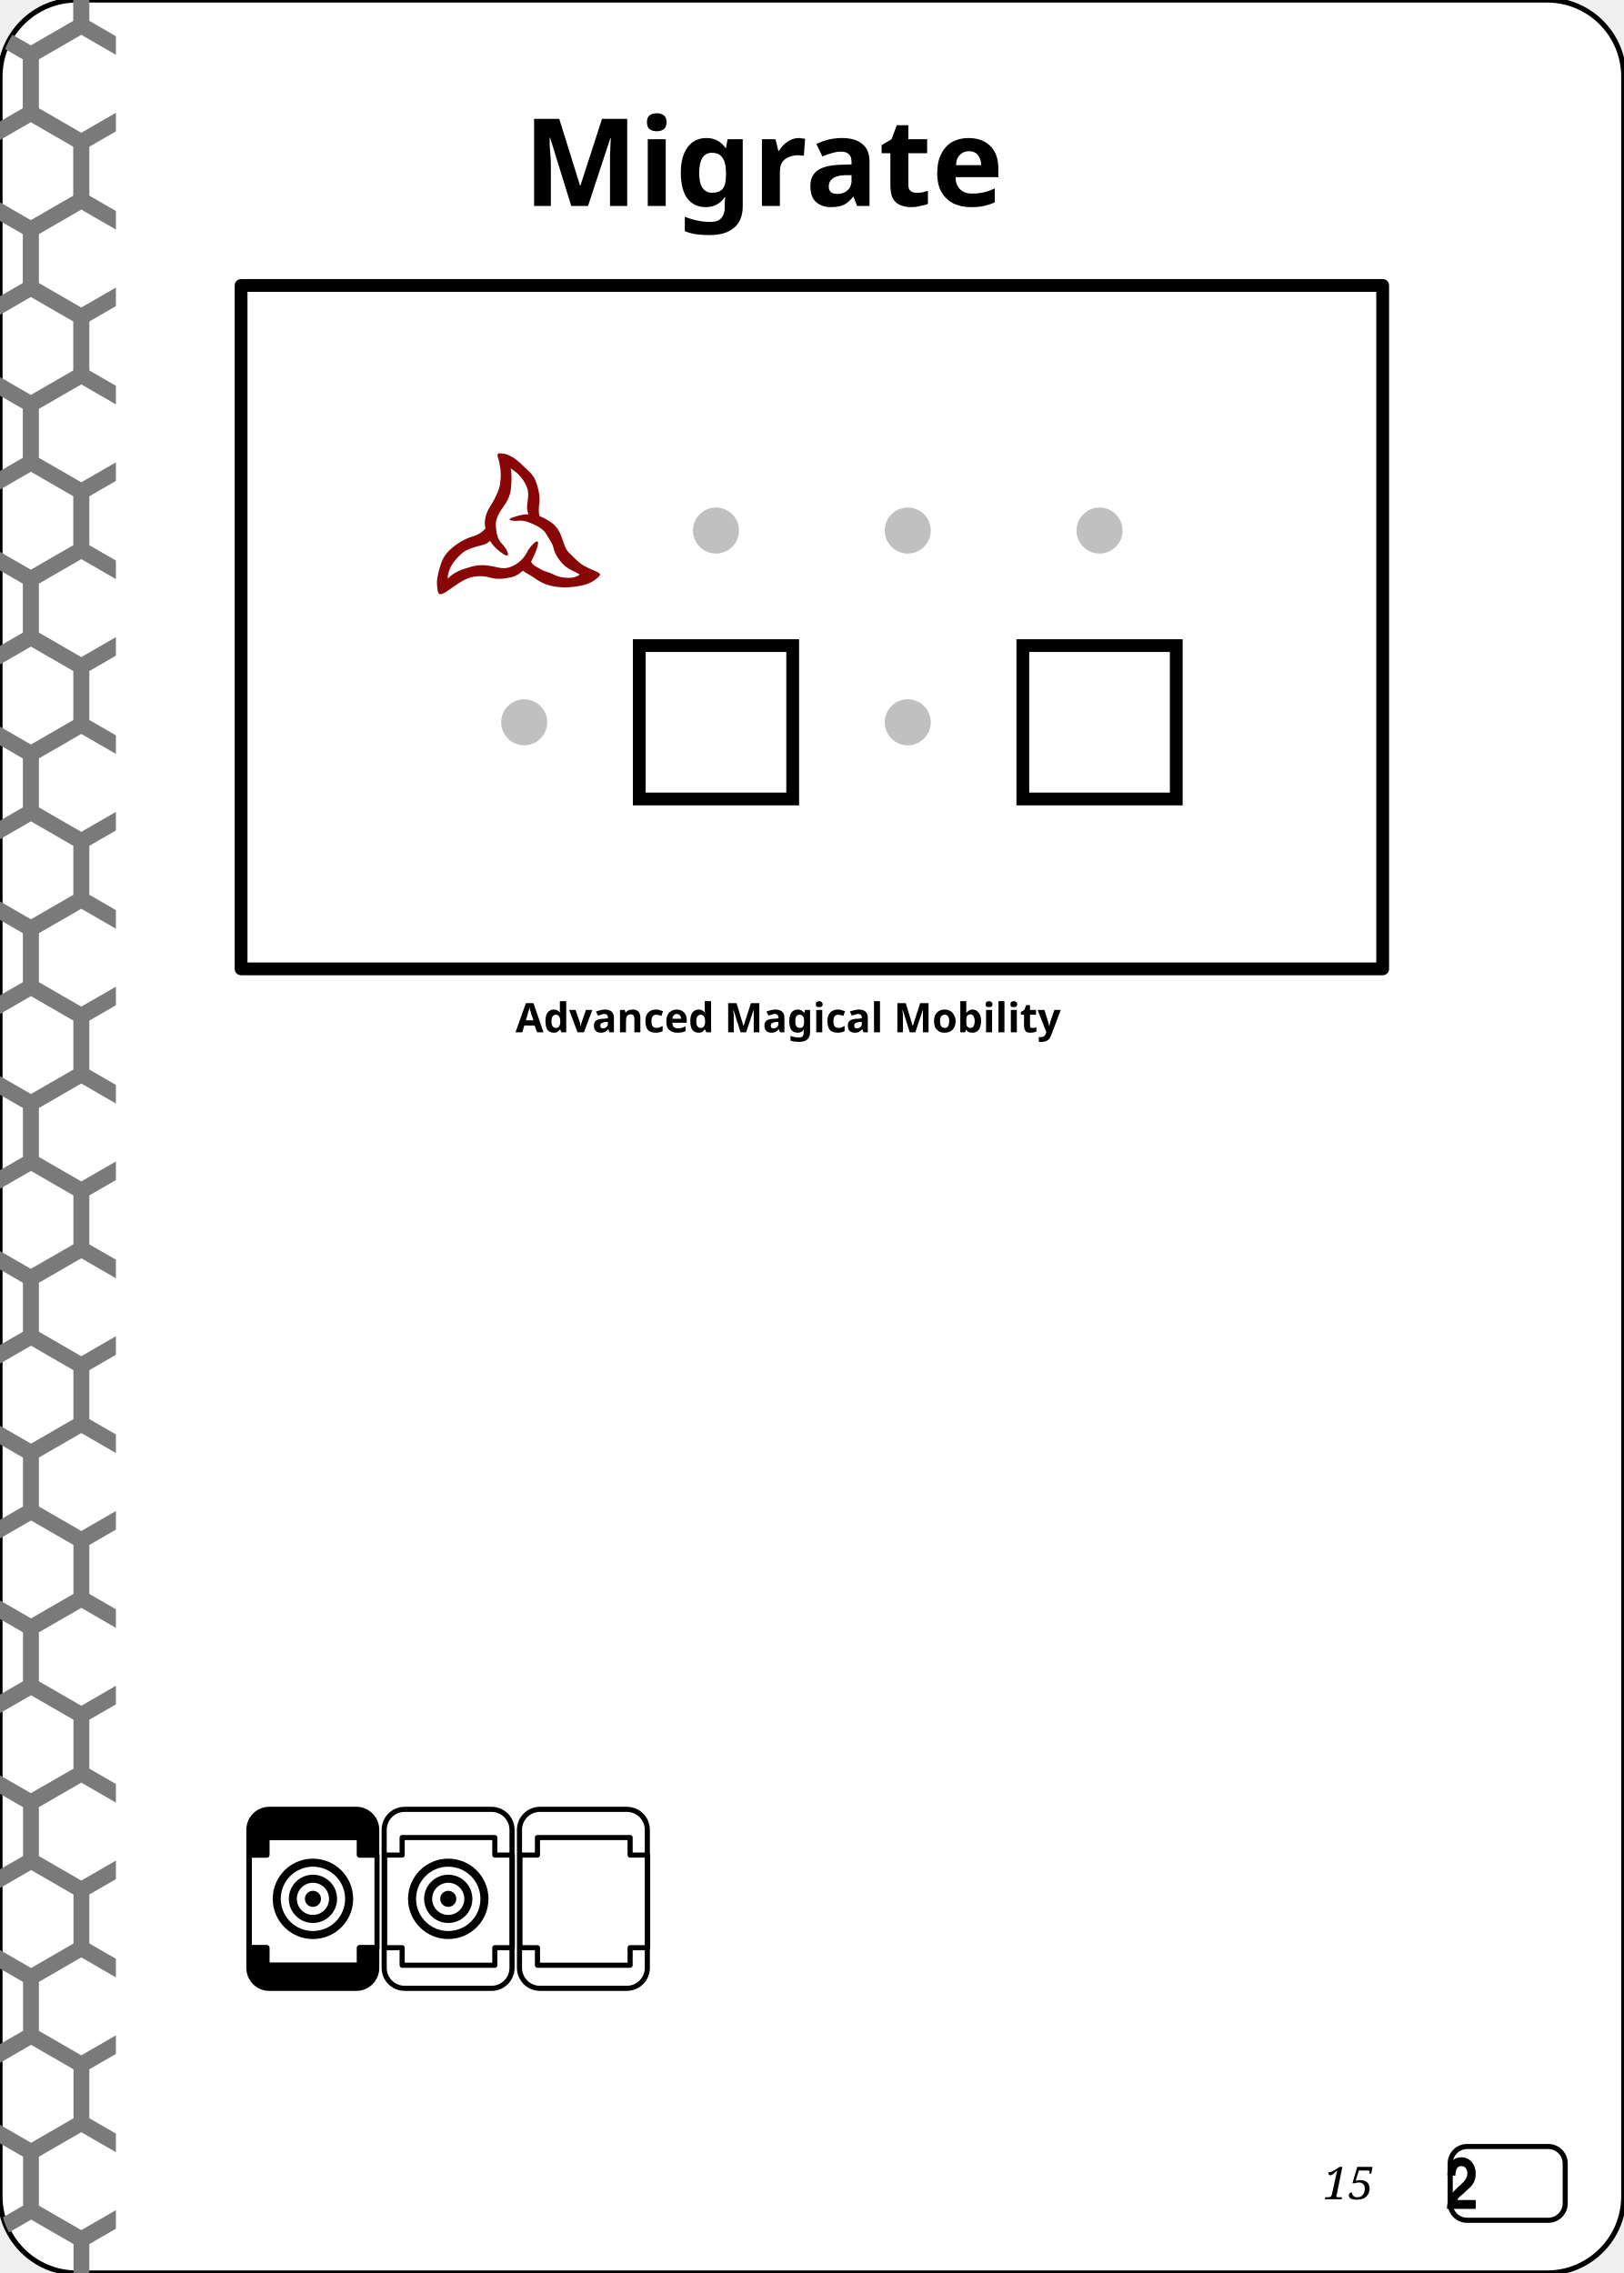
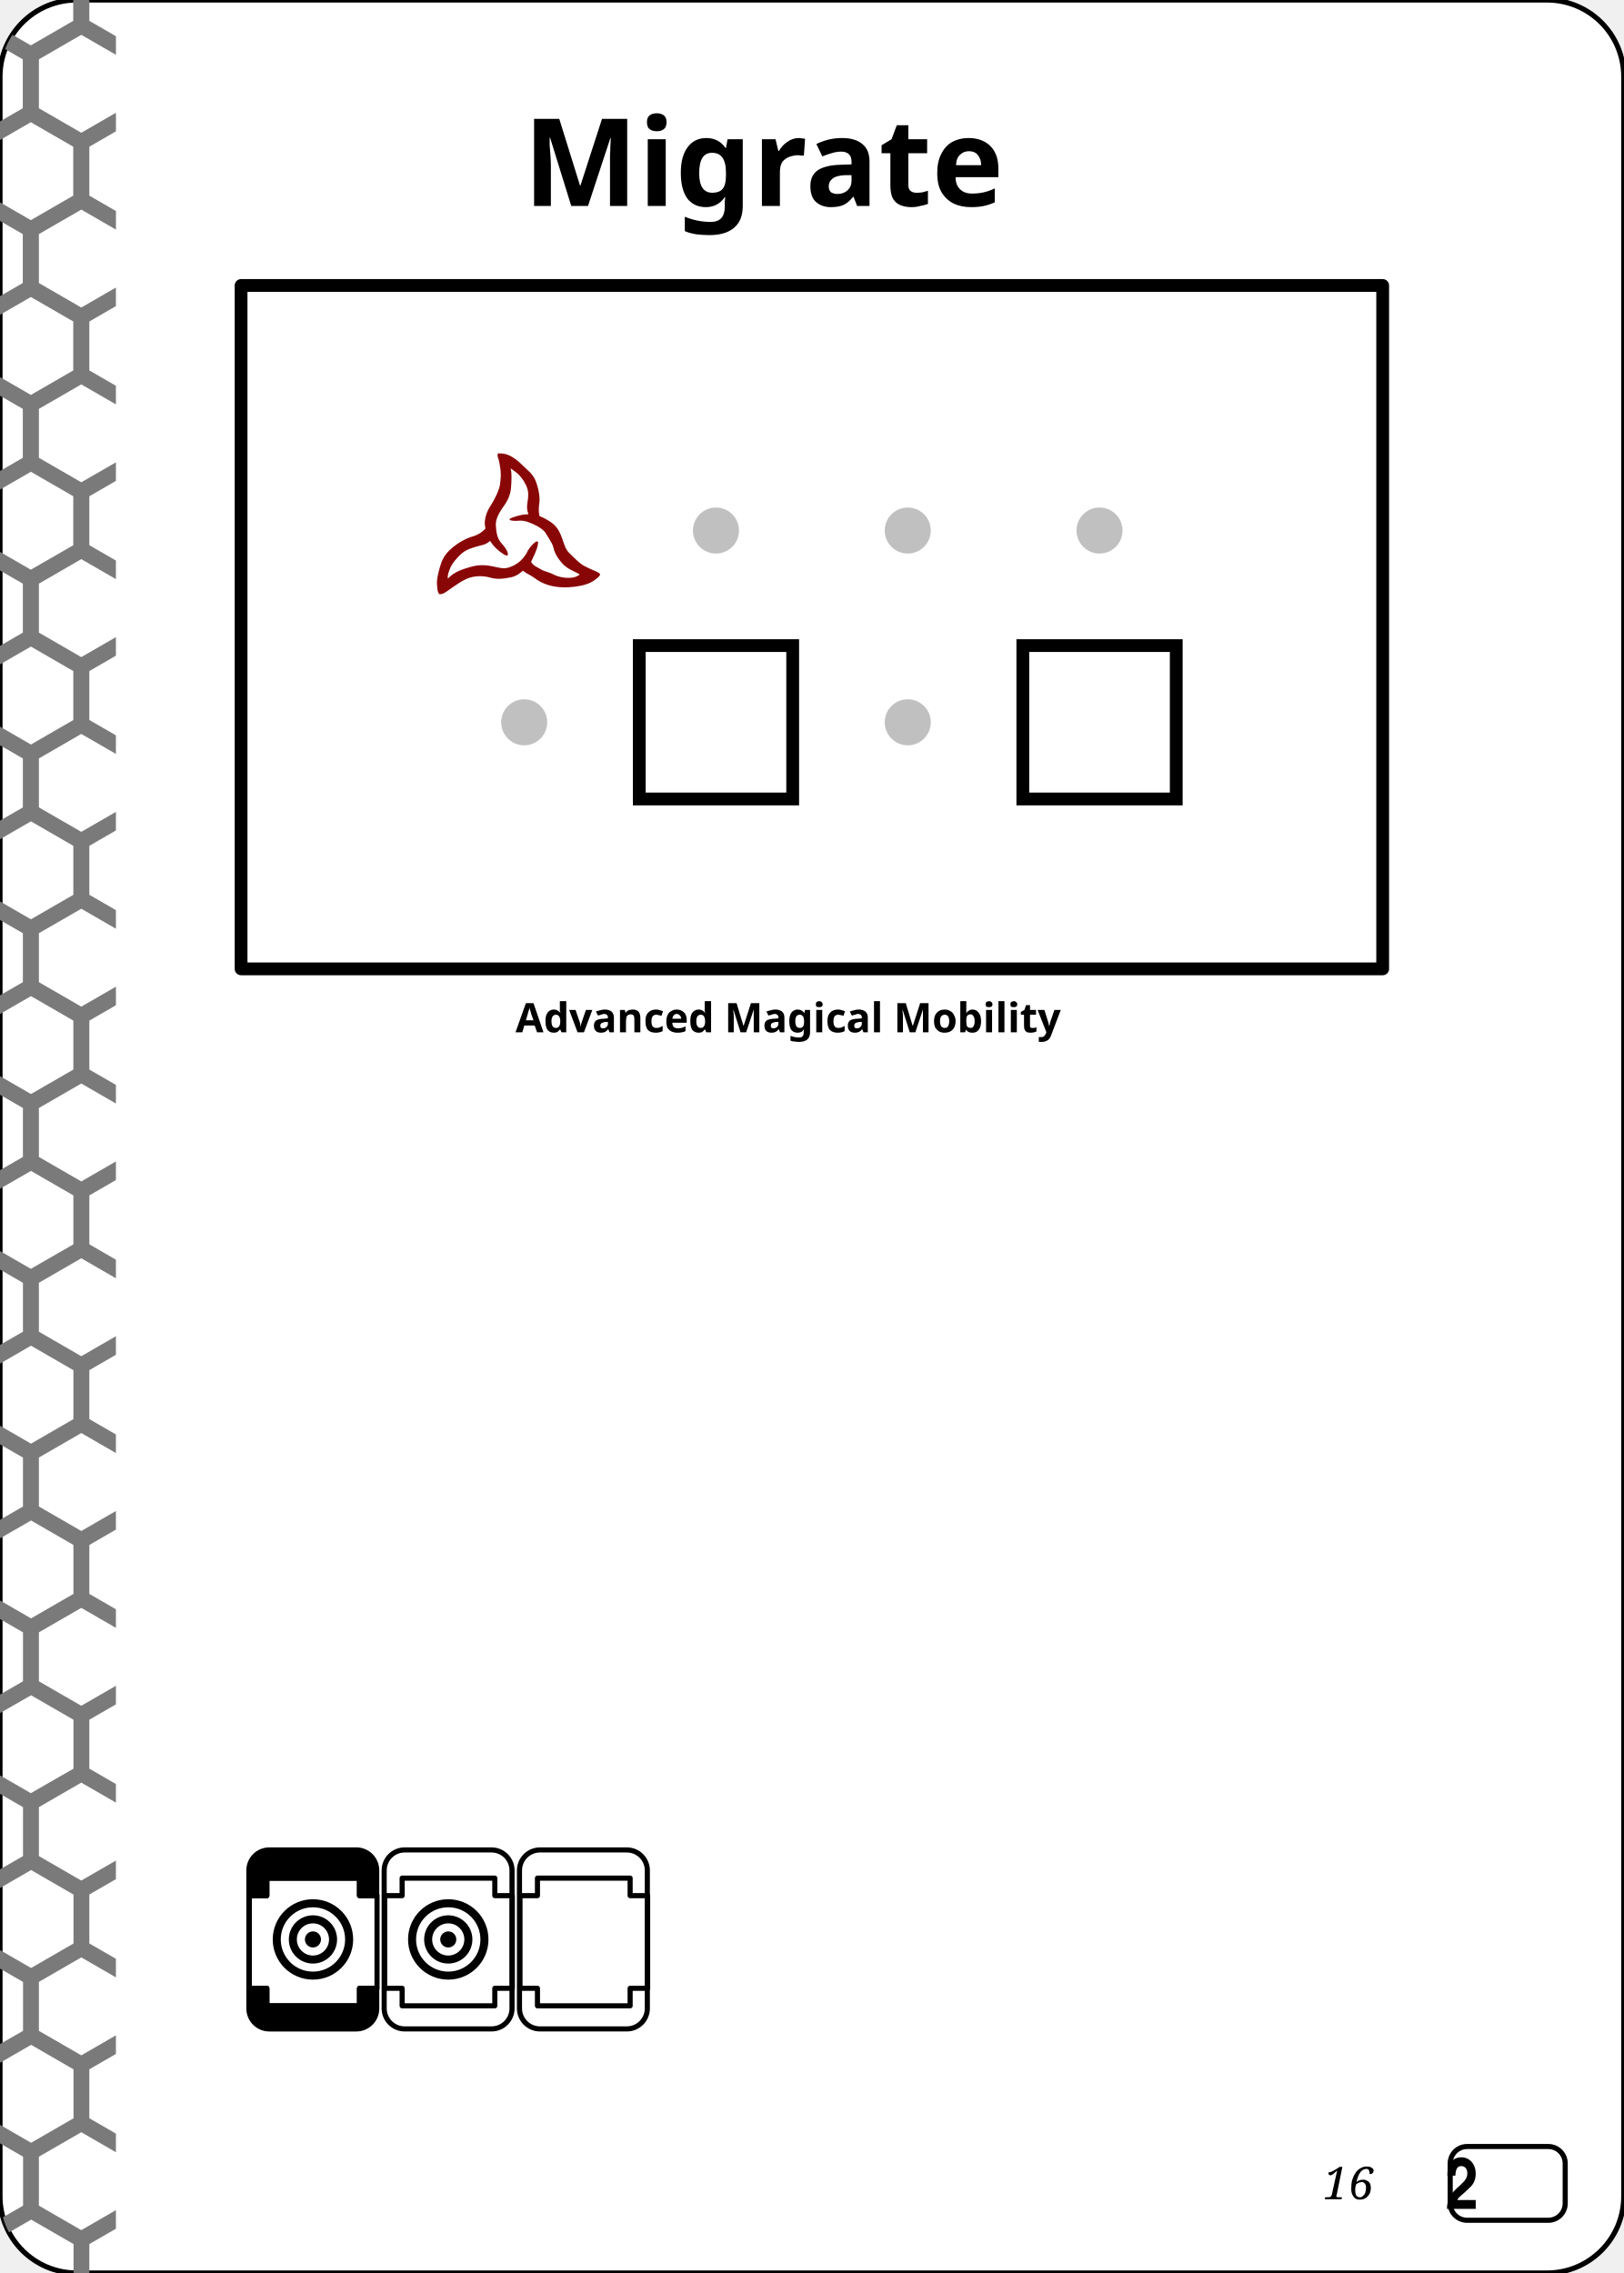
<svg xmlns="http://www.w3.org/2000/svg" xmlns:xlink="http://www.w3.org/1999/xlink" version="1.1" id="svg_root" width="63.5mm" height="88.9mm" viewBox="0 0 63.5 88.9">
  <defs>
    <clipPath id="clippath-1010">
      <rect id="sidebar-clip" x="3.5527137e-15" y="0" width="63.5" height="88.9" rx="3" ry="3" style="display:inline;fill:#ffffff;fill-opacity:1;stroke:none;stroke-width:0.2;stroke-miterlimit:4;stroke-dasharray:none;stroke-opacity:1" />
    </clipPath>
  </defs>
  <g id="card00">
    <rect id="rect1008" x="0" y="0" width="63.5" height="88.9" rx="3" ry="3" style="fill:#ffffff;stroke:none;stroke-width:0" />
    <g id="masters" style="display:none">
      <path style="color:#000000;font-style:normal;font-variant:normal;font-weight:normal;font-stretch:normal;font-size:medium;line-height:normal;font-family:sans-serif;text-indent:0;text-align:start;text-decoration:none;text-decoration-line:none;text-decoration-style:solid;text-decoration-color:#000000;letter-spacing:normal;word-spacing:normal;text-transform:none;writing-mode:lr-tb;direction:ltr;baseline-shift:baseline;text-anchor:start;white-space:normal;clip-rule:nonzero;display:inline;overflow:visible;visibility:visible;opacity:1;isolation:auto;mix-blend-mode:normal;color-interpolation:sRGB;color-interpolation-filters:linearRGB;solid-color:#000000;solid-opacity:1;fill:#303030;fill-opacity:1;fill-rule:evenodd;stroke:none;stroke-width:0.467;stroke-linecap:round;stroke-linejoin:miter;stroke-miterlimit:4;stroke-dasharray:none;stroke-dashoffset:0;stroke-opacity:1;filter:url(#filter9446);color-rendering:auto;image-rendering:auto;shape-rendering:auto;text-rendering:auto;enable-background:accumulate" d="M 3.395,0.496 C 3.162,0.413 2.97,0.396 2.764,0.425 2.402,0.478 1.899,0.587 1.497,0.768 1.062,0.964 0.961,1.113 0.605,1.311 0.273,1.495 -0.063,1.622 -0.328,1.902 -0.459,2.041 -0.343,2.149 -0.264,2.124 0.17,1.986 0.376,1.815 0.64,1.657 0.883,1.511 0.801,1.673 1.243,1.38 1.63,1.124 1.707,1.083 1.909,1.044 c 0.112,-0.047 0.228,-0.096 0.365,-0.139 0.322,-0.082 0.363,-0.059 0.765,-0.028 0.329,0.026 0.668,0.147 0.814,0.285 0.165,0.156 0.514,0.182 0.833,0.818 0.131,0.262 0.171,0.531 0.145,0.799 C 4.859,2.986 4.985,3.064 4.83,3.688 4.714,4.078 4.391,4.444 3.976,4.615 3.491,4.815 2.931,4.849 2.45,4.735 1.986,4.625 1.483,4.233 1.387,3.814 1.292,3.405 1.218,3.05 1.201,2.726 1.239,2.325 1.655,2.334 2.022,2.056 2.273,1.955 2.451,1.789 2.796,1.789 3.091,1.829 3.407,2.005 3.522,2.198 3.767,2.431 3.879,2.732 3.802,3.115 3.814,3.308 3.463,3.63 3.26,3.665 3.007,3.709 2.689,3.512 2.532,3.439 2.382,3.396 2.392,3.338 2.454,3.12 2.529,3.014 2.67,2.948 2.756,2.895 2.859,2.83 2.867,2.7 2.838,2.595 2.775,2.507 2.713,2.446 2.561,2.492 2.457,2.524 2.265,2.544 2.22,2.585 2.148,2.651 1.949,2.758 1.894,2.834 1.841,3.01 1.948,3.203 1.967,3.355 1.993,3.534 2.097,3.741 2.316,3.843 2.646,3.996 3.056,4.074 3.31,4.062 3.621,4.03 4.23,3.771 4.236,3.158 4.22,2.869 4.056,2.29 3.833,1.909 3.607,1.522 3.287,1.357 2.833,1.36 2.602,1.38 2.266,1.407 1.779,1.685 1.217,1.896 1.13,1.983 0.742,2.406 0.489,2.681 0.709,3.183 0.709,3.183 0.888,3.561 0.802,3.605 0.979,4.043 1.21,4.617 1.727,5.044 2.322,5.171 2.802,5.274 3.936,5.088 4.181,5.032 4.879,4.872 5.109,4.567 5.313,3.772 5.448,3.244 5.346,2.786 5.321,2.603 5.291,2.371 5.205,1.986 5.136,1.814 4.978,1.457 4.467,1.105 4.055,0.752 3.671,0.432 3.758,0.626 3.395,0.496 Z" id="element-air" />
      <path id="element-earth" style="color:#000000;font-style:normal;font-variant:normal;font-weight:normal;font-stretch:normal;font-size:medium;line-height:normal;font-family:sans-serif;text-indent:0;text-align:start;text-decoration:none;text-decoration-line:none;text-decoration-style:solid;text-decoration-color:#000000;letter-spacing:normal;word-spacing:normal;text-transform:none;writing-mode:lr-tb;direction:ltr;baseline-shift:baseline;text-anchor:start;white-space:normal;clip-rule:nonzero;display:inline;overflow:visible;visibility:visible;opacity:1;isolation:auto;mix-blend-mode:normal;color-interpolation:sRGB;color-interpolation-filters:linearRGB;solid-color:#000000;solid-opacity:1;fill:#004c00;fill-opacity:1;fill-rule:nonzero;stroke:none;stroke-width:0.467;stroke-linecap:round;stroke-linejoin:round;stroke-miterlimit:4;stroke-dasharray:none;stroke-dashoffset:0;stroke-opacity:1;color-rendering:auto;image-rendering:auto;shape-rendering:auto;text-rendering:auto;enable-background:accumulate" d="M 3.462,0.692 C 3.407,0.695 3.356,0.714 3.315,0.747 3.054,0.959 2.849,1.299 2.635,1.621 2.421,1.943 2.016,2.472 1.959,2.552 1.386,3.153 1.162,3.726 0.481,4.4 0.271,4.628 0.706,4.654 0.917,4.426 1.593,3.695 1.765,3.452 2.293,2.906 2.3,2.898 2.573,2.61 2.683,2.461 2.781,2.323 2.806,2.169 3.011,1.859 3.151,1.648 3.314,1.389 3.443,1.325 3.609,1.497 3.869,1.73 4.102,2.218 4.298,2.478 4.646,2.867 4.704,2.948 4.883,3.205 5.275,3.672 5.312,3.74 5.457,4.009 5.52,3.622 5.421,3.299 5.345,3.158 5.289,2.959 5.109,2.702 4.93,2.444 4.703,2.244 4.656,2.166 L 4.47,1.872 C 4.309,1.513 4.035,1.378 3.683,0.806 3.638,0.732 3.552,0.688 3.461,0.692 Z M 1.225,1.368 C 1.146,1.37 0.773,1.698 0.729,1.76 0.481,2.109 0.317,2.305 0.044,2.688 -0.135,2.938 0.198,2.995 0.377,2.745 0.586,2.453 1.068,1.94 1.221,1.889 c 0,0 0.502,0.363 0.669,0.452 0.28,0.152 0.603,-0.006 0.321,-0.155 C 2.249,2.206 1.968,1.997 1.854,1.859 1.695,1.673 1.418,1.437 1.225,1.368 Z m 2.872,1.881 c -0.183,0.009 -0.186,0.09 -0.09,0.236 0,0 0.366,0.619 0.493,1.007 C 4.661,4.759 5.171,4.712 5.007,4.369 4.811,3.96 4.318,3.362 4.318,3.362 4.273,3.289 4.187,3.245 4.096,3.249 Z M 3.493,3.386 C 3.359,3.388 3.252,3.512 3.254,3.636 L 3.185,4.779 C 3.181,5.085 3.65,4.848 3.646,4.543 3.614,4.296 3.711,3.769 3.493,3.386 Z m -0.822,-0.152 C 2.48,3.355 2.251,3.763 2.107,4.206 1.995,4.488 2.448,4.645 2.56,4.363 2.618,3.997 2.817,3.53 2.817,3.53 2.877,3.386 2.836,3.24 2.67,3.234 Z" />
      <path style="color:#000000;font-style:normal;font-variant:normal;font-weight:normal;font-stretch:normal;font-size:medium;line-height:normal;font-family:sans-serif;text-indent:0;text-align:start;text-decoration:none;text-decoration-line:none;text-decoration-style:solid;text-decoration-color:#000000;letter-spacing:normal;word-spacing:normal;text-transform:none;writing-mode:lr-tb;direction:ltr;baseline-shift:baseline;text-anchor:start;white-space:normal;clip-rule:nonzero;display:inline;overflow:visible;visibility:visible;opacity:1;isolation:auto;mix-blend-mode:normal;color-interpolation:sRGB;color-interpolation-filters:linearRGB;solid-color:#000000;solid-opacity:1;fill:#860000;fill-opacity:0.975;fill-rule:evenodd;stroke:none;stroke-width:0.467;stroke-linecap:round;stroke-linejoin:miter;stroke-miterlimit:4;stroke-dasharray:none;stroke-dashoffset:0;stroke-opacity:1;filter:url(#filter9446);color-rendering:auto;image-rendering:auto;shape-rendering:auto;text-rendering:auto;enable-background:accumulate" d="m 1.986,-0.02 c -0.069,0.07 0.008,0.216 0.008,0.216 0,0 0.059,0.238 0.082,0.456 C 2.098,0.87 2.071,1.052 2.057,1.181 2.034,1.389 1.848,1.78 1.704,1.998 1.56,2.216 1.468,2.438 1.457,2.708 c -0.002,0.055 0.018,0.162 0.027,0.214 C 1.322,3.099 1.147,3.186 0.981,3.232 0.759,3.294 0.412,3.464 0.112,3.74 c -0.239,0.22 -0.334,0.425 -0.415,0.709 -0.08,0.284 -0.13,0.517 -0.101,0.726 0,0 0.003,0.244 0.084,0.314 0.11,0.022 0.275,-0.096 0.275,-0.096 0.34,-0.242 0.654,-0.469 0.921,-0.551 0.291,-0.089 0.599,-0.06 0.798,3.025e-4 0.262,0.079 0.546,0.044 0.82,-0.016 0.189,-0.041 0.316,-0.135 0.455,-0.255 0.185,0.142 0.298,0.169 0.431,0.269 0.163,0.123 0.35,0.238 0.639,0.313 0.301,0.079 0.646,0.085 0.966,0.043 0.32,-0.042 0.613,-0.12 0.821,-0.298 0,0 0.179,-0.124 0.161,-0.194 -0.04,-0.064 -0.218,-0.133 -0.218,-0.133 0,0 -0.197,-0.076 -0.418,-0.198 C 5.11,4.252 4.939,4.038 4.791,3.907 4.615,3.752 4.569,3.544 4.492,3.332 4.416,3.122 4.32,2.853 4.025,2.66 3.883,2.568 3.745,2.49 3.598,2.436 3.563,2.285 3.565,2.145 3.583,1.99 3.641,1.708 3.553,1.329 3.447,1.057 3.335,0.77 3.104,0.622 2.954,0.466 2.794,0.299 2.571,0.117 2.345,0.033 c 0,0 -0.14,-0.058 -0.359,-0.053 z m 0.481,0.588 c 0.054,0.041 0.216,0.145 0.297,0.225 0.189,0.187 0.348,0.455 0.38,0.654 0.032,0.194 -0.005,0.365 -0.028,0.546 -0.014,0.117 0.002,0.246 0.05,0.37 -0.038,0.002 -0.134,0.005 -0.173,0.011 -0.132,0.018 -0.271,0.054 -0.421,0.106 -0.311,0.102 -0.071,0.164 0.243,0.134 0.245,-0.013 0.475,0.109 0.627,0.177 0.124,0.055 0.326,0.194 0.387,0.294 C 3.949,3.281 4.108,3.52 4.131,3.627 4.173,3.82 4.25,4.007 4.47,4.265 4.668,4.497 4.921,4.576 5.165,4.711 5.143,4.778 4.947,4.833 4.885,4.841 4.623,4.875 4.34,4.818 4.148,4.719 3.939,4.611 3.798,4.612 3.623,4.501 3.507,4.428 3.35,4.377 3.27,4.224 3.376,3.992 3.492,3.78 3.534,3.553 3.601,3.249 3.284,3.548 3.147,3.78 3.002,4.087 2.767,4.323 2.414,4.44 2.185,4.516 1.989,4.445 1.776,4.402 1.564,4.359 1.266,4.311 0.881,4.429 0.616,4.509 0.268,4.602 0.016,4.88 -0.011,4.736 0.063,4.59 0.086,4.52 0.162,4.291 0.381,4.059 0.525,3.925 0.746,3.721 1.022,3.66 1.25,3.597 1.419,3.55 1.491,3.553 1.667,3.407 1.796,3.616 1.978,3.787 2.193,3.926 2.459,4.096 2.397,3.809 2.141,3.531 1.975,3.349 1.915,3.191 1.891,2.797 1.879,2.595 1.979,2.375 2.116,2.167 2.294,1.92 2.444,1.703 2.481,1.365 2.504,1.098 2.525,0.753 2.468,0.568 Z" id="element-fire" />
      <path id="element-water" style="color:#000000;font-style:normal;font-variant:normal;font-weight:normal;font-stretch:normal;font-size:medium;line-height:normal;font-family:sans-serif;text-indent:0;text-align:start;text-decoration:none;text-decoration-line:none;text-decoration-style:solid;text-decoration-color:#000000;letter-spacing:normal;word-spacing:normal;text-transform:none;writing-mode:lr-tb;direction:ltr;baseline-shift:baseline;text-anchor:start;white-space:normal;clip-rule:nonzero;display:inline;overflow:visible;visibility:visible;opacity:1;isolation:auto;mix-blend-mode:normal;color-interpolation:sRGB;color-interpolation-filters:linearRGB;solid-color:#000000;solid-opacity:1;fill:#00007e;fill-opacity:1;fill-rule:evenodd;stroke:none;stroke-width:0.467;stroke-linecap:round;stroke-linejoin:miter;stroke-miterlimit:4;stroke-dasharray:none;stroke-dashoffset:0;stroke-opacity:1;color-rendering:auto;image-rendering:auto;shape-rendering:auto;text-rendering:auto;enable-background:accumulate" d="M 5.526,3.485 C 5.278,3.51 4.929,3.761 4.676,3.775 4.203,3.839 3.605,3.685 3.132,3.671 2.333,3.652 1.887,4.009 1.145,4.252 0.957,4.345 1.15,4.471 1.36,4.499 1.532,4.513 1.807,4.409 1.97,4.372 2.414,4.224 2.806,4.107 3.279,4.169 3.905,4.278 4.308,4.332 4.922,4.235 5.122,4.177 5.314,3.979 5.494,3.885 5.657,3.753 5.742,3.479 5.526,3.485 Z M 5.125,2.379 C 4.789,2.371 4.748,2.568 4.278,2.576 3.704,2.62 3.323,2.478 2.753,2.447 1.999,2.379 1.172,2.805 0.484,2.99 0.303,3.093 0.498,3.314 0.709,3.331 0.897,3.331 0.959,3.373 1.143,3.339 1.711,3.17 2.076,2.74 2.665,2.808 3.259,2.863 4.059,3.117 4.654,2.996 4.842,2.921 5.013,2.811 5.148,2.673 5.243,2.528 5.307,2.374 5.125,2.379 Z M 4.262,1.114 C 4.099,1.139 3.921,1.265 3.764,1.311 3.281,1.504 2.792,1.479 2.28,1.365 2.052,1.327 1.708,1.245 1.481,1.205 0.852,1.154 0.352,1.465 -0.13,1.809 -0.285,1.945 -0.133,2.1 0.078,2.076 0.321,2.009 0.623,1.974 0.863,1.835 1.165,1.695 1.611,1.626 1.941,1.752 2.502,1.908 3.013,1.972 3.589,1.833 3.928,1.76 4.142,1.622 4.411,1.414 4.546,1.272 4.464,1.098 4.262,1.114 Z" />
    </g>
    <rect id="card-border" x="0" y="0" width="63.5" height="88.9" rx="3" ry="3" style="fill:none;stroke:#000000;stroke-width:0.2;stroke-miterlimit:4;stroke-dasharray:none;stroke-opacity:1;fill-opacity:1" />
    <text id="spell-title" xml:space="preserve" style="font-style:normal;font-variant:normal;font-weight:bold;font-stretch:normal;font-size:3.175px;line-height:125%;font-family:Lato;-inkscape-font-specification:'Lato Bold';text-align:center;letter-spacing:0px;word-spacing:0px;text-anchor:middle;display:inline;fill:#000000;fill-opacity:1;stroke:none;stroke-width:0.265" x="31.785" y="8.054">
      <tspan x="31.785" y="8.054" style="font-style:normal;font-variant:normal;font-weight:bold;font-stretch:normal;font-size:4.763px;font-family:CCTreasureTrove;-inkscape-font-specification:'CCTreasureTrove Bold';fill:#000000;fill-opacity:1;stroke-width:0.265" id="tspan64-5">Migrate</tspan>
    </text>
    <text id="class-name" xml:space="preserve" style="font-style:normal;font-variant:normal;font-weight:bold;font-stretch:normal;font-size:1.587px;line-height:125%;font-family:Lato;-inkscape-font-specification:'Lato Bold';text-align:center;letter-spacing:0px;word-spacing:0px;text-anchor:middle;display:inline;fill:#000000;fill-opacity:1;stroke:none;stroke-width:0.265" x="31.785" y="40.376">
      <tspan x="31.785" y="40.376" style="font-style:normal;font-variant:normal;font-weight:bold;font-stretch:normal;font-size:1.587px;font-family:CCTreasureTrove;-inkscape-font-specification:'CCTreasureTrove Bold';fill:#000000;fill-opacity:1;stroke-width:0.265" id="tspan7315">Advanced Magical Mobility</tspan>
    </text>
    <path id="sidebar-hex" clip-path="url(#clippath-1010)" style="display:inline;fill:#7a7a7a;stroke-width:1.9;stroke-linecap:round;stroke-linejoin:round;stroke-opacity:0.87" d="M -14.679,-3.443 V 91.178 h 8.321 l 1.643,-0.949 1.643,0.949 h 0.659 l 1.644,-0.949 1.644,0.949 H 1.535 l 1.644,-0.949 1.354,0.782 v -0.728 l -1.039,-0.6 v -1.915 l 1.039,-0.6 V 86.441 L 3.179,87.223 1.521,86.266 v -1.915 l 1.658,-0.957 1.354,0.782 V 83.448 l -1.039,-0.6 v -1.915 l 1.039,-0.6 V 79.605 L 3.179,80.387 1.521,79.429 v -1.915 l 1.658,-0.958 1.354,0.782 v -0.727 l -1.039,-0.6 v -1.915 l 1.039,-0.6 V 72.769 L 3.179,73.551 1.521,72.594 V 70.679 l 1.658,-0.958 1.354,0.782 v -0.728 l -1.039,-0.6 v -1.915 l 1.039,-0.6 V 65.933 L 3.179,66.715 1.521,65.758 v -1.915 l 1.658,-0.957 1.354,0.782 v -0.728 l -1.039,-0.6 v -1.915 l 1.039,-0.6 V 59.097 L 3.179,59.879 1.521,58.921 v -1.915 l 1.658,-0.958 1.354,0.782 v -0.727 l -1.039,-0.6 v -1.915 l 1.039,-0.6 V 52.261 L 3.179,53.043 1.521,52.086 v -1.915 l 1.658,-0.958 1.354,0.782 V 49.268 L 3.494,48.668 v -1.915 l 1.039,-0.6 V 45.425 L 3.179,46.207 1.521,45.25 v -1.915 l 1.658,-0.957 1.354,0.782 V 42.432 L 3.494,41.832 V 39.917 L 4.534,39.317 V 38.589 L 3.179,39.371 1.521,38.414 v -1.915 l 1.658,-0.957 1.354,0.782 v -0.728 l -1.039,-0.6 v -1.915 l 1.039,-0.6 V 31.754 L 3.179,32.535 1.521,31.578 v -1.915 l 1.658,-0.958 1.354,0.782 v -0.727 l -1.039,-0.6 v -1.915 l 1.039,-0.6 V 24.918 L 3.179,25.7 1.521,24.742 v -1.915 l 1.658,-0.958 1.354,0.782 V 21.924 L 3.494,21.324 v -1.915 l 1.039,-0.6 V 18.082 L 3.179,18.863 1.521,17.906 v -1.915 l 1.658,-0.957 1.354,0.782 v -0.728 l -1.039,-0.6 v -1.915 l 1.039,-0.6 V 11.246 L 3.179,12.028 1.521,11.07 V 9.156 L 3.179,8.198 4.534,8.98 V 8.253 L 3.494,7.652 V 5.738 L 4.534,5.137 V 4.41 L 3.179,5.192 1.521,4.234 V 2.32 L 3.179,1.362 4.534,2.144 V 1.417 L 3.494,0.816 V -1.098 l 1.039,-0.6 v -1.744 z m 7.991,1.387 1.658,0.958 V 0.816 L -6.688,1.774 -8.346,0.816 V -1.098 Z m 3.947,0 1.658,0.958 V 0.816 L -2.741,1.774 -4.399,0.816 V -1.098 Z m 3.947,0 1.658,0.958 V 0.816 L 1.206,1.774 -0.453,0.816 V -1.098 Z M -4.714,1.362 -3.056,2.32 V 4.234 L -4.714,5.192 -6.373,4.234 V 2.32 Z m 3.947,0 1.658,0.958 V 4.234 L -0.768,5.192 -2.426,4.234 V 2.32 Z M -6.688,4.78 -5.03,5.738 V 7.652 L -6.688,8.61 -8.346,7.652 V 5.738 Z m 3.947,0 1.658,0.958 V 7.652 L -2.741,8.61 -4.399,7.652 V 5.738 Z m 3.947,0 1.658,0.958 V 7.652 L 1.206,8.61 -0.453,7.652 V 5.738 Z m -5.92,3.418 1.658,0.958 V 11.07 L -4.714,12.028 -6.373,11.07 V 9.156 Z m 3.947,0 1.658,0.958 V 11.07 L -0.768,12.028 -2.426,11.07 V 9.156 Z m -5.92,3.418 1.658,0.957 v 1.915 l -1.658,0.958 -1.658,-0.958 v -1.915 z m 3.947,0 1.658,0.957 v 1.915 l -1.658,0.958 -1.658,-0.958 v -1.915 z m 3.947,0 1.658,0.957 v 1.915 l -1.658,0.958 -1.658,-0.958 v -1.915 z m -5.92,3.418 1.658,0.957 v 1.915 l -1.658,0.957 -1.658,-0.957 v -1.915 z m 3.947,0 1.658,0.957 v 1.915 l -1.658,0.957 -1.658,-0.957 v -1.915 z m -5.92,3.418 1.658,0.957 v 1.915 l -1.658,0.957 -1.658,-0.957 v -1.915 z m 3.947,0 1.658,0.957 V 21.324 L -2.741,22.281 -4.399,21.324 v -1.915 z m 3.947,0 1.658,0.957 V 21.324 L 1.206,22.281 -0.453,21.324 v -1.915 z m -5.92,3.418 1.658,0.958 v 1.915 l -1.658,0.958 -1.658,-0.958 v -1.915 z m 3.947,0 1.658,0.958 v 1.915 l -1.658,0.958 -1.658,-0.958 v -1.915 z m -5.92,3.418 1.658,0.958 v 1.915 l -1.658,0.958 -1.658,-0.958 v -1.915 z m 3.947,0 1.658,0.958 v 1.915 l -1.658,0.958 -1.658,-0.958 v -1.915 z m 3.947,0 1.658,0.958 v 1.915 l -1.658,0.958 -1.658,-0.958 v -1.915 z m -5.92,3.418 1.658,0.958 v 1.915 l -1.658,0.958 -1.658,-0.958 v -1.915 z m 3.947,0 1.658,0.958 v 1.915 l -1.658,0.958 -1.658,-0.958 v -1.915 z m -5.92,3.418 1.658,0.958 v 1.915 l -1.658,0.958 -1.658,-0.958 v -1.915 z m 3.947,0 1.658,0.958 v 1.915 l -1.658,0.958 -1.658,-0.958 v -1.915 z m 3.947,0 1.658,0.958 v 1.915 l -1.658,0.958 -1.658,-0.958 v -1.915 z m -5.92,3.418 1.658,0.957 v 1.915 l -1.658,0.958 -1.658,-0.958 v -1.915 z m 3.947,0 1.658,0.957 v 1.915 L -0.768,39.371 -2.426,38.414 v -1.915 z m -5.92,3.418 1.658,0.957 v 1.915 l -1.658,0.957 -1.658,-0.957 v -1.915 z m 3.947,0 1.658,0.957 v 1.915 l -1.658,0.957 -1.658,-0.957 v -1.915 z m 3.947,0 1.658,0.957 v 1.915 l -1.658,0.957 -1.658,-0.957 v -1.915 z m -5.92,3.418 1.658,0.957 v 1.915 l -1.658,0.957 -1.658,-0.957 v -1.915 z m 3.947,0 1.658,0.957 v 1.915 l -1.658,0.957 -1.658,-0.957 v -1.915 z m -5.92,3.418 1.658,0.958 v 1.915 l -1.658,0.958 -1.658,-0.958 v -1.915 z m 3.947,0 1.658,0.958 V 48.668 L -2.741,49.625 -4.399,48.668 v -1.915 z m 3.947,0 1.658,0.958 V 48.668 L 1.206,49.625 -0.453,48.668 v -1.915 z m -5.92,3.418 1.658,0.958 v 1.915 l -1.658,0.958 -1.658,-0.958 v -1.915 z m 3.947,0 1.658,0.958 V 52.086 L -0.768,53.043 -2.426,52.086 v -1.915 z m -5.92,3.418 1.658,0.958 v 1.915 l -1.658,0.958 -1.658,-0.958 v -1.915 z m 3.947,0 1.658,0.958 v 1.915 l -1.658,0.958 -1.658,-0.958 v -1.915 z m 3.947,0 1.658,0.958 v 1.915 l -1.658,0.958 -1.658,-0.958 v -1.915 z m -5.92,3.418 1.658,0.958 v 1.915 l -1.658,0.958 -1.658,-0.958 v -1.915 z m 3.947,0 1.658,0.958 v 1.915 l -1.658,0.958 -1.658,-0.958 v -1.915 z m -5.92,3.418 1.658,0.957 v 1.915 l -1.658,0.957 -1.658,-0.957 v -1.915 z m 3.947,0 1.658,0.957 v 1.915 l -1.658,0.957 -1.658,-0.957 v -1.915 z m 3.947,0 1.658,0.957 v 1.915 l -1.658,0.957 -1.658,-0.957 v -1.915 z m -5.92,3.418 1.658,0.957 v 1.915 l -1.658,0.957 -1.658,-0.957 v -1.915 z m 3.947,0 1.658,0.957 v 1.915 l -1.658,0.957 -1.658,-0.957 v -1.915 z m -5.92,3.418 1.658,0.957 v 1.915 l -1.658,0.957 -1.658,-0.957 v -1.915 z m 3.947,0 1.658,0.957 v 1.915 L -2.741,70.133 -4.399,69.176 v -1.915 z m 3.947,0 1.658,0.957 v 1.915 L 1.206,70.133 -0.453,69.176 v -1.915 z m -5.92,3.418 1.658,0.958 v 1.915 l -1.658,0.958 -1.658,-0.958 V 70.679 Z m 3.947,0 1.658,0.958 v 1.915 L -0.768,73.551 -2.426,72.594 V 70.679 Z m -5.92,3.418 1.658,0.958 v 1.915 l -1.658,0.958 -1.658,-0.958 v -1.915 z m 3.947,0 1.658,0.958 v 1.915 l -1.658,0.958 -1.658,-0.958 v -1.915 z m 3.947,0 1.658,0.958 v 1.915 l -1.658,0.958 -1.658,-0.958 v -1.915 z m -5.92,3.418 1.658,0.958 v 1.915 l -1.658,0.958 -1.658,-0.958 v -1.915 z m 3.947,0 1.658,0.958 V 79.429 L -0.768,80.387 -2.426,79.429 v -1.915 z m -5.92,3.418 1.658,0.958 v 1.915 l -1.658,0.958 -1.658,-0.958 v -1.915 z m 3.947,0 1.658,0.958 v 1.915 l -1.658,0.958 -1.658,-0.958 v -1.915 z m 3.947,0 1.658,0.958 v 1.915 l -1.658,0.958 -1.658,-0.958 v -1.915 z m -5.92,3.418 1.658,0.957 v 1.915 l -1.658,0.957 -1.658,-0.957 v -1.915 z m 3.947,0 1.658,0.957 v 1.915 l -1.658,0.957 -1.658,-0.957 v -1.915 z m -5.92,3.418 1.658,0.957 v 1.915 l -1.658,0.957 -1.658,-0.957 v -1.915 z m 3.947,0 1.658,0.957 v 1.915 l -1.658,0.957 -1.658,-0.957 v -1.915 z m 3.947,0 1.658,0.957 v 1.915 l -1.658,0.957 -1.658,-0.957 v -1.915 z" />
    <text id="rev-id" xml:space="preserve" style="font-style:normal;font-weight:normal;font-size:1.764px;line-height:125%;font-family:Georgia;text-align:end;letter-spacing:0px;word-spacing:0px;text-anchor:end;display:inline;fill:#000000;fill-opacity:1;stroke:none;stroke-width:0.265" x="57.138" y="86.014">
-       <tspan x="56.012" y="86.014" style="font-style:italic;font-variant:normal;font-weight:normal;font-stretch:normal;font-size:1.764px;font-family:Georgia;text-align:end;text-anchor:end;fill:#000000;fill-opacity:1;stroke-width:0.265" id="tspan71">15</tspan>
+       <tspan x="56.012" y="86.014" style="font-style:italic;font-variant:normal;font-weight:normal;font-stretch:normal;font-size:1.764px;font-family:Georgia;text-align:end;text-anchor:end;fill:#000000;fill-opacity:1;stroke-width:0.265" id="tspan71">16</tspan>
    </text>
    <text xml:space="preserve" style="font-size:2.822px;line-height:1.25;font-family:'Fira Sans';-inkscape-font-specification:'Fira Sans';display:inline;stroke-width:0.265" x="59.001" y="86.39" id="spell-id">
      <tspan id="tspan3892" style="font-style:normal;font-variant:normal;font-weight:bold;font-stretch:condensed;font-size:2.822px;font-family:'Arial Narrow';-inkscape-font-specification:'Arial Narrow Bold Condensed';text-align:center;text-anchor:middle;stroke-width:0.265" x="59.001" y="86.39">2</tspan>
    </text>
    <rect style="display:inline;fill:none;fill-opacity:0.458;stroke:#000000;stroke-width:0.2;stroke-linecap:round;stroke-linejoin:round;stroke-dasharray:none;stroke-opacity:1" id="spell-id-border" width="4.498" height="2.885" x="56.713" y="83.953" ry="0.662" />
    <rect style="display:inline;fill:none;stroke:#000000;stroke-width:0.5;stroke-linecap:round;stroke-linejoin:round;stroke-dasharray:none;stroke-opacity:1" id="spell-pattern-border" width="44.645" height="26.728" x="9.428" y="11.165" />
    <flowRoot transform="matrix(0.2645833,0,0,0.2645833,1.794193,3.940711)" xml:space="preserve" id="spell-description" style="font-style:normal;font-weight:normal;font-size:10.667px;line-height:125%;font-family:sans-serif;letter-spacing:0px;word-spacing:0px;display:inline;fill:#000000;fill-opacity:1;stroke:none;stroke-width:1px;stroke-linecap:butt;stroke-linejoin:miter;stroke-opacity:1">
      <flowRegion id="flowRegion4270">
        <rect x="28.8" y="146" width="171.755" height="163.491" id="rect88" />
      </flowRegion>
      <flowPara id="flowPara91" style="font-style:normal;font-variant:normal;font-weight:normal;font-stretch:normal;font-size:10.667px;font-family:'Slabo 27px';-inkscape-font-specification:'Slabo 27px, '">Two different targets move 1 space each.</flowPara>
+       <flowPara id="flowPara91" style="font-style:normal;font-variant:normal;font-weight:normal;font-stretch:normal;font-size:10.667px;font-family:'Slabo 27px';-inkscape-font-specification:'Slabo 27px, '"> </flowPara>
+       <flowPara id="flowPara91" style="font-style:normal;font-variant:normal;font-weight:normal;font-stretch:normal;font-size:10.667px;font-family:'Slabo 27px';-inkscape-font-specification:'Slabo 27px, '">If solo: Move 2 spaces.</flowPara>
    </flowRoot>
-     <flowRoot transform="matrix(0.2645833,0,0,0.2645833,1.807259,41.51155)" xml:space="preserve" id="spell-info" style="font-style:normal;font-weight:normal;font-size:9.333px;line-height:125%;font-family:sans-serif;letter-spacing:0px;word-spacing:0px;display:inline;fill:#000000;fill-opacity:1;stroke:none;stroke-width:1px;stroke-linecap:butt;stroke-linejoin:miter;stroke-opacity:1">
+     <flowRoot transform="matrix(0.2645833,0,0,0.2645833,1.807259,43.09905)" xml:space="preserve" id="spell-info" style="font-style:normal;font-weight:normal;font-size:9.333px;line-height:125%;font-family:sans-serif;letter-spacing:0px;word-spacing:0px;display:inline;fill:#000000;fill-opacity:1;stroke:none;stroke-width:1px;stroke-linecap:butt;stroke-linejoin:miter;stroke-opacity:1">
      <flowRegion id="flowRegion1289">
        <rect x="28.8" y="146" width="172.117" height="130.355" id="rect1287" />
      </flowRegion>
      <flowPara id="flowPara1291" style="font-style:normal;font-variant:normal;font-weight:normal;font-stretch:normal;font-size:9.333px;font-family:'Slabo 27px';-inkscape-font-specification:'Slabo 27px, '">Target: You or an ally within range</flowPara>
    </flowRoot>
-     <g id="range-cards" transform="translate(-4.061215,-0.2584242)" style="display:inline">
+     <g id="range-cards" transform="translate(-4.061215,1.329076)" style="display:inline">
      <g id="use26838" style="display:inline" transform="translate(6.349999,-8.466665)">
        <rect style="fill:none;fill-opacity:0.623;stroke:#000000;stroke-width:0.2;stroke-linecap:round;stroke-linejoin:round;stroke-dasharray:none;stroke-opacity:1" id="rect6629" width="5" height="7" x="12.735" y="79.491" ry="0.801" />
        <path id="path6631" style="fill:none;fill-opacity:0.623;stroke:#000000;stroke-width:0.2;stroke-linecap:round;stroke-linejoin:round;stroke-dasharray:none;stroke-opacity:1" d="m 13.438,80.594 v 0.685 H 12.753 v 3.624 h 0.685 v 0.685 h 3.624 v -0.685 h 0.685 v -3.624 h -0.685 v -0.685 z" />
      </g>
      <g id="use26840" style="display:inline" transform="translate(11.64166,-8.466665)">
        <rect style="fill:none;fill-opacity:0.623;stroke:#000000;stroke-width:0.2;stroke-linecap:round;stroke-linejoin:round;stroke-dasharray:none;stroke-opacity:1" id="rect6635" width="5" height="7" x="12.735" y="79.491" ry="0.801" />
        <path id="path6637" style="fill:none;fill-opacity:0.623;stroke:#000000;stroke-width:0.2;stroke-linecap:round;stroke-linejoin:round;stroke-dasharray:none;stroke-opacity:1" d="m 13.438,80.594 v 0.685 H 12.753 v 3.624 h 0.685 v 0.685 h 3.624 v -0.685 h 0.685 v -3.624 h -0.685 v -0.685 z" />
      </g>
      <g id="use27284" style="display:inline" transform="translate(1.058334,-8.466665)">
        <path id="path6623" style="fill:#000000;fill-opacity:1;stroke:#000000;stroke-width:0.2;stroke-linecap:round;stroke-linejoin:round;stroke-dasharray:none;stroke-opacity:1" d="m 13.537,79.491 c -0.444,0 -0.801,0.357 -0.801,0.801 v 5.398 c 0,0.444 0.357,0.802 0.801,0.802 h 3.398 c 0.444,0 0.801,-0.358 0.801,-0.802 v -0.787 h -0.673 v 0.685 h -3.624 v -0.685 H 12.753 v -3.624 h 0.685 v -0.685 h 3.624 v 0.685 h 0.673 v -0.988 c 0,-0.444 -0.357,-0.801 -0.801,-0.801 z" />
        <path id="path6625" style="fill:none;fill-opacity:1;stroke:#000000;stroke-width:0.2;stroke-linecap:round;stroke-linejoin:round;stroke-dasharray:none;stroke-opacity:1" d="m 13.438,80.594 v 0.685 H 12.753 v 3.624 h 0.685 v 0.685 h 3.624 v -0.685 h 0.685 v -3.624 h -0.685 v -0.685 z" />
      </g>
    </g>
-     <g id="range-0" transform="translate(57.66711,-19.09625)" style="display:inline">
+     <g id="range-0" transform="translate(57.66711,-17.50875)" style="display:inline">
      <path id="path21899" style="fill:#010101;stroke-width:0.25;stroke-linecap:round" d="m -45.429,91.79 a 1.572,1.572 0 0 0 -1.572,1.573 1.572,1.572 0 0 0 1.572,1.572 1.572,1.572 0 0 0 1.573,-1.572 1.572,1.572 0 0 0 -1.573,-1.573 z m 0,0.315 a 1.258,1.258 0 0 1 1.258,1.258 1.258,1.258 0 0 1 -1.258,1.258 1.258,1.258 0 0 1 -1.258,-1.258 1.258,1.258 0 0 1 1.258,-1.258 z m 0,0.314 a 0.943,0.943 0 0 0 -0.943,0.944 0.943,0.943 0 0 0 0.943,0.943 0.943,0.943 0 0 0 0.944,-0.943 0.943,0.943 0 0 0 -0.944,-0.944 z m 0,0.315 a 0.629,0.629 0 0 1 0.629,0.629 0.629,0.629 0 0 1 -0.629,0.629 0.629,0.629 0 0 1 -0.629,-0.629 0.629,0.629 0 0 1 0.629,-0.629 z m 0,0.314 a 0.314,0.314 0 0 0 -0.314,0.315 0.314,0.314 0 0 0 0.314,0.314 0.314,0.314 0 0 0 0.315,-0.314 0.314,0.314 0 0 0 -0.315,-0.315 z" />
    </g>
-     <g id="range-1" transform="translate(62.95877,-19.09625)" style="display:inline">
+     <g id="range-1" transform="translate(62.95877,-17.50875)" style="display:inline">
      <path id="path6812" style="fill:#010101;stroke-width:0.25;stroke-linecap:round" d="m -45.429,91.79 a 1.572,1.572 0 0 0 -1.572,1.573 1.572,1.572 0 0 0 1.572,1.572 1.572,1.572 0 0 0 1.573,-1.572 1.572,1.572 0 0 0 -1.573,-1.573 z m 0,0.315 a 1.258,1.258 0 0 1 1.258,1.258 1.258,1.258 0 0 1 -1.258,1.258 1.258,1.258 0 0 1 -1.258,-1.258 1.258,1.258 0 0 1 1.258,-1.258 z m 0,0.314 a 0.943,0.943 0 0 0 -0.943,0.944 0.943,0.943 0 0 0 0.943,0.943 0.943,0.943 0 0 0 0.944,-0.943 0.943,0.943 0 0 0 -0.944,-0.944 z m 0,0.315 a 0.629,0.629 0 0 1 0.629,0.629 0.629,0.629 0 0 1 -0.629,0.629 0.629,0.629 0 0 1 -0.629,-0.629 0.629,0.629 0 0 1 0.629,-0.629 z m 0,0.314 a 0.314,0.314 0 0 0 -0.314,0.315 0.314,0.314 0 0 0 0.314,0.314 0.314,0.314 0 0 0 0.315,-0.314 0.314,0.314 0 0 0 -0.315,-0.315 z" />
    </g>
    <use id="use1012" xlink:href="#element-fire" width="100%" height="100%" x="17.5" y="17.75" />
    <circle id="circle1013" cx="28.0" cy="20.75" r="0.9" style="fill:#c0c0c0;stroke:none;stroke-width:0" />
    <circle id="circle1014" cx="35.5" cy="20.75" r="0.9" style="fill:#c0c0c0;stroke:none;stroke-width:0" />
    <circle id="circle1015" cx="43.0" cy="20.75" r="0.9" style="fill:#c0c0c0;stroke:none;stroke-width:0" />
    <circle id="circle1016" cx="20.5" cy="28.25" r="0.9" style="fill:#c0c0c0;stroke:none;stroke-width:0" />
    <rect id="rect1017" x="25.0" y="25.25" width="6" height="6" style="fill:none;stroke:#000000;stroke-width:0.5;stroke-linecap:round;stroke-miterlimit:2" />
    <circle id="circle1018" cx="35.5" cy="28.25" r="0.9" style="fill:#c0c0c0;stroke:none;stroke-width:0" />
    <rect id="rect1019" x="40.0" y="25.25" width="6" height="6" style="fill:none;stroke:#000000;stroke-width:0.5;stroke-linecap:round;stroke-miterlimit:2" />
  </g>
</svg>
